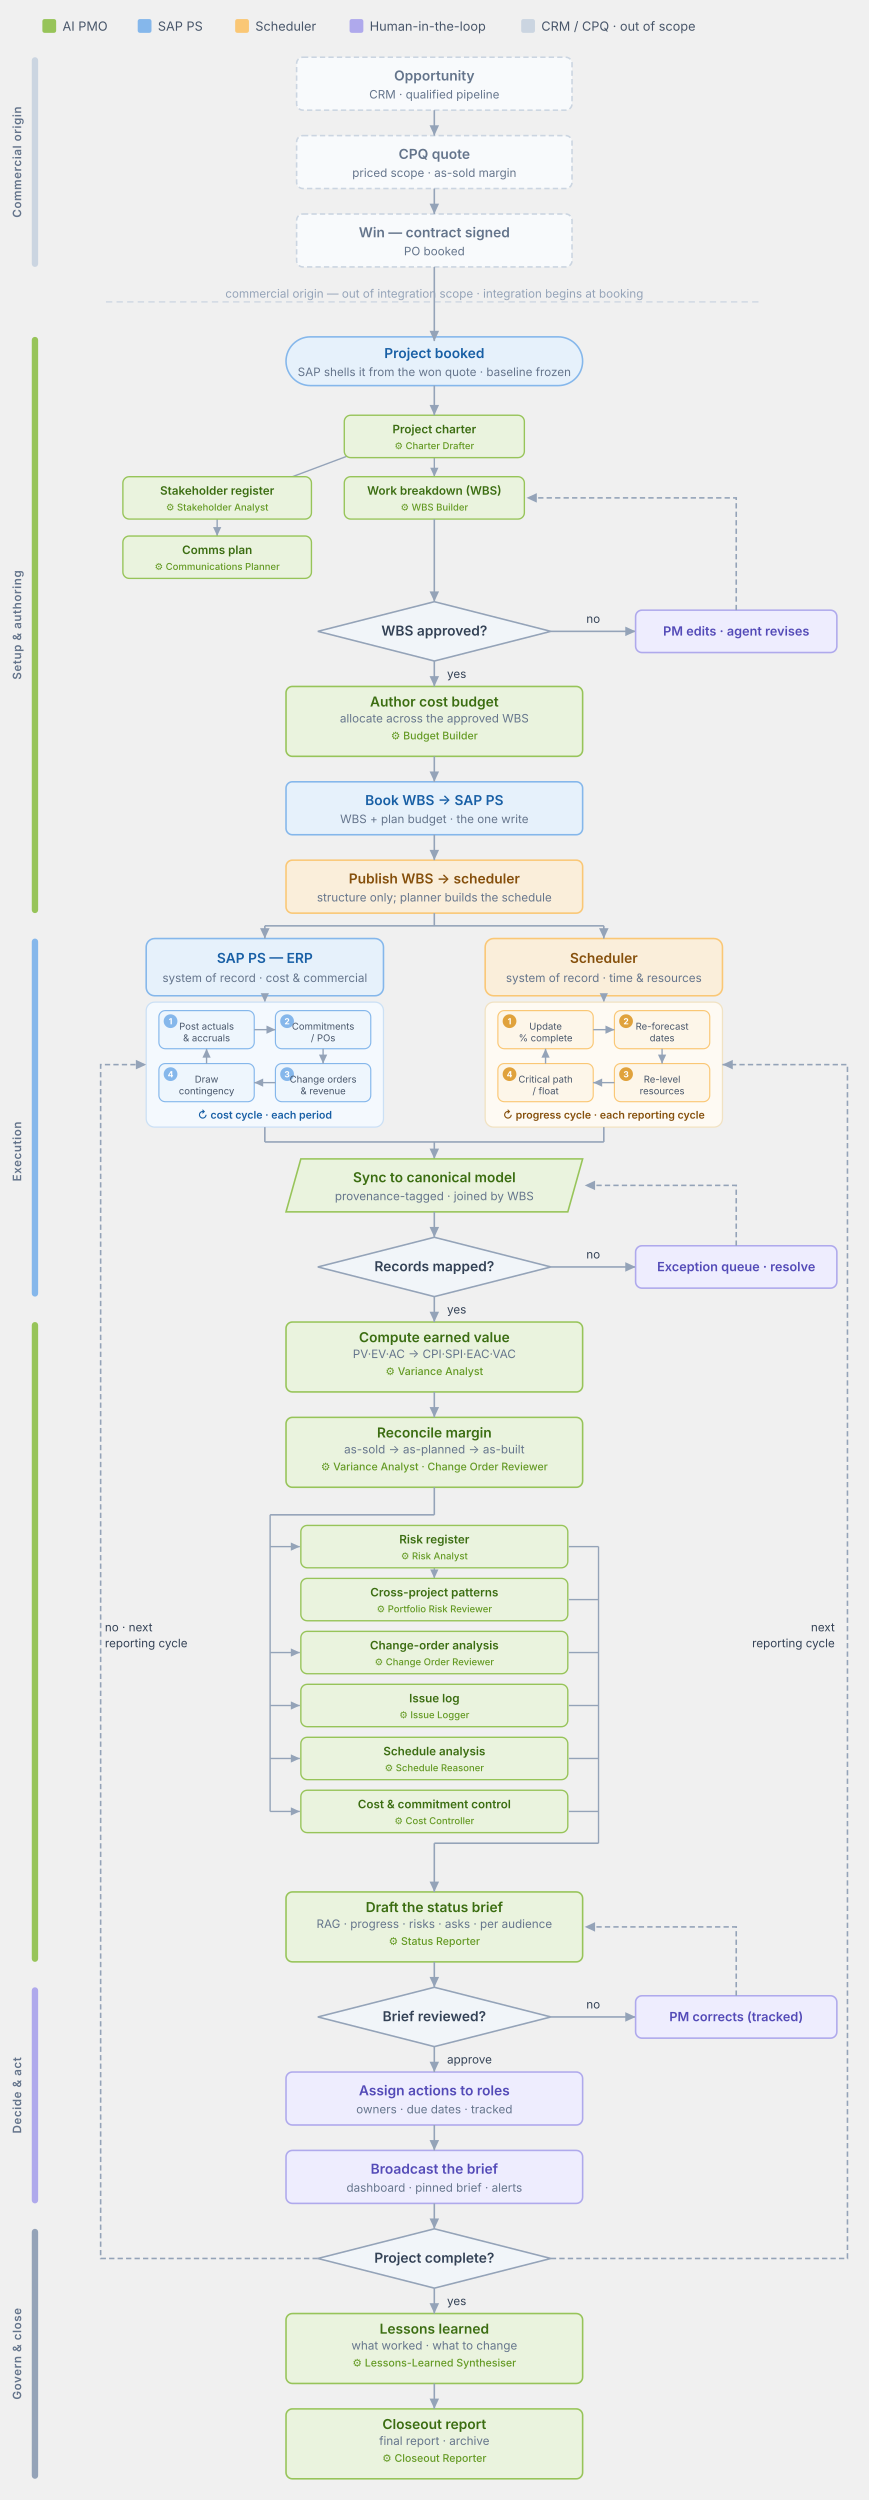
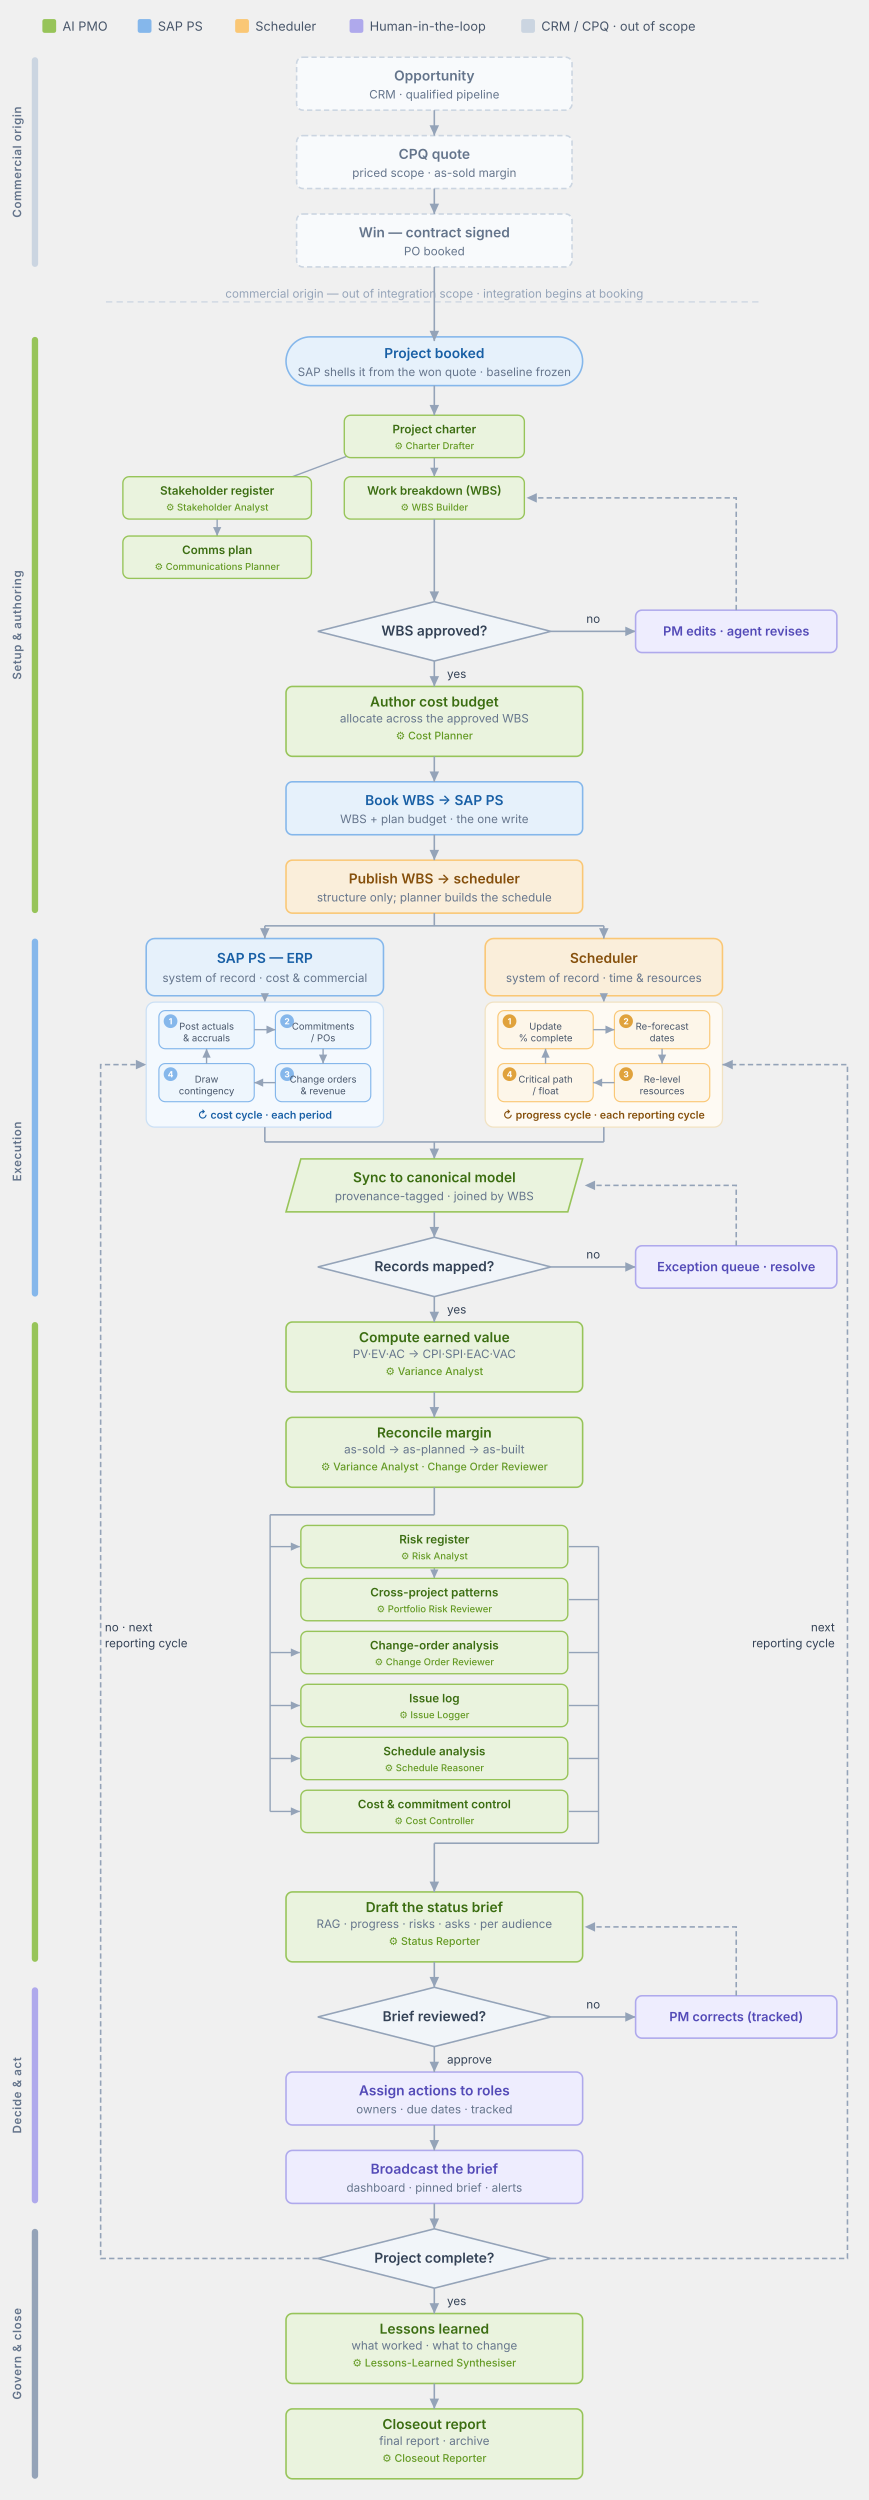
<svg xmlns="http://www.w3.org/2000/svg" viewBox="0 0 820 2360" width="100%" font-family="Inter,Arial,sans-serif">
  <defs>
    <marker id="ah" markerWidth="9" markerHeight="9" refX="6.5" refY="3" orient="auto">
      <path d="M0,0 L6.5,3 L0,6 Z" fill="#94a3b8" />
    </marker>
    <style>.pa{cursor:pointer}.pa:hover rect{stroke-width:2.6}</style>
  </defs>
  <g>
    <rect x="40" y="18" width="13" height="13" rx="2" fill="#97C459" />
    <text x="59" y="29" font-family="Inter,Arial,sans-serif" font-size="12" fill="#475569">AI PMO</text>
    <rect x="130" y="18" width="13" height="13" rx="2" fill="#85B7EB" />
    <text x="149" y="29" font-family="Inter,Arial,sans-serif" font-size="12" fill="#475569">SAP PS</text>
    <rect x="222" y="18" width="13" height="13" rx="2" fill="#FAC775" />
    <text x="241" y="29" font-family="Inter,Arial,sans-serif" font-size="12" fill="#475569">Scheduler</text>
    <rect x="330" y="18" width="13" height="13" rx="2" fill="#AFA9EC" />
    <text x="349" y="29" font-family="Inter,Arial,sans-serif" font-size="12" fill="#475569">Human-in-the-loop</text>
    <rect x="492" y="18" width="13" height="13" rx="2" fill="#CBD5E1" />
    <text x="511" y="29" font-family="Inter,Arial,sans-serif" font-size="12" fill="#475569">CRM / CPQ · out of scope</text>
  </g>
  <g transform="translate(0,46)">
    <rect x="30" y="8" width="6" height="198" rx="3" fill="#CBD5E1" />
    <text transform="rotate(-90 20 107)" x="20" y="107" text-anchor="middle" font-family="Inter,Arial,sans-serif" font-size="11" font-weight="600" letter-spacing="0.5" fill="#64748b">Commercial origin</text>
    <rect x="30" y="272" width="6" height="544" rx="3" fill="#97C459" />
    <text transform="rotate(-90 20 544)" x="20" y="544" text-anchor="middle" font-family="Inter,Arial,sans-serif" font-size="11" font-weight="600" letter-spacing="0.5" fill="#64748b">Setup &amp; authoring</text>
    <rect x="30" y="840" width="6" height="338" rx="3" fill="#85B7EB" />
    <text transform="rotate(-90 20 1041)" x="20" y="1041" text-anchor="middle" font-family="Inter,Arial,sans-serif" font-size="11" font-weight="600" letter-spacing="0.5" fill="#64748b">Execution</text>
    <rect x="30" y="1202" width="6" height="604" rx="3" fill="#97C459" />
    <text transform="rotate(-90 20 1504)" x="20" y="1479" text-anchor="middle" font-family="Inter,Arial,sans-serif" font-size="11" font-weight="600" letter-spacing="0.5" fill="#64748b">Synthesis</text>
    <rect x="30" y="1830" width="6" height="204" rx="3" fill="#AFA9EC" />
    <text transform="rotate(-90 20 1932)" x="20" y="1932" text-anchor="middle" font-family="Inter,Arial,sans-serif" font-size="11" font-weight="600" letter-spacing="0.5" fill="#64748b">Decide &amp; act</text>
    <rect x="30" y="2058" width="6" height="236" rx="3" fill="#94A3B8" />
    <text transform="rotate(-90 20 2176)" x="20" y="2176" text-anchor="middle" font-family="Inter,Arial,sans-serif" font-size="11" font-weight="600" letter-spacing="0.5" fill="#64748b">Govern &amp; close</text>
    <rect x="280" y="8" width="260" height="50" rx="6" fill="#F8FAFC" stroke="#CBD5E1" stroke-width="1.5" stroke-dasharray="5 3" />
    <text x="410" y="30" text-anchor="middle" font-family="Inter,Arial,sans-serif" font-size="13" font-weight="600" fill="#64748B">Opportunity</text>
    <text x="410" y="47" text-anchor="middle" font-family="Inter,Arial,sans-serif" font-size="11" font-weight="400" fill="#64748b">CRM · qualified pipeline</text>
    <rect x="280" y="82" width="260" height="50" rx="6" fill="#F8FAFC" stroke="#CBD5E1" stroke-width="1.5" stroke-dasharray="5 3" />
    <text x="410" y="104" text-anchor="middle" font-family="Inter,Arial,sans-serif" font-size="13" font-weight="600" fill="#64748B">CPQ quote</text>
    <text x="410" y="121" text-anchor="middle" font-family="Inter,Arial,sans-serif" font-size="11" font-weight="400" fill="#64748b">priced scope · as-sold margin</text>
    <rect x="280" y="156" width="260" height="50" rx="6" fill="#F8FAFC" stroke="#CBD5E1" stroke-width="1.5" stroke-dasharray="5 3" />
    <text x="410" y="178" text-anchor="middle" font-family="Inter,Arial,sans-serif" font-size="13" font-weight="600" fill="#64748B">Win — contract signed</text>
    <text x="410" y="195" text-anchor="middle" font-family="Inter,Arial,sans-serif" font-size="11" font-weight="400" fill="#64748b">PO booked</text>
    <line x1="100" y1="239" x2="720" y2="239" stroke="#cbd5e1" stroke-width="1.2" stroke-dasharray="6 4" />
    <text x="410" y="235" text-anchor="middle" font-family="Inter,Arial,sans-serif" font-size="11" font-weight="400" fill="#94a3b8">commercial origin — out of integration scope    ·    integration begins at booking</text>
    <rect x="270" y="272" width="280" height="46" rx="23.0" fill="#E6F1FB" stroke="#85B7EB" stroke-width="1.5" />
    <text x="410" y="292" text-anchor="middle" font-family="Inter,Arial,sans-serif" font-size="13" font-weight="600" fill="#185FA5">Project booked</text>
    <text x="410" y="309" text-anchor="middle" font-family="Inter,Arial,sans-serif" font-size="11" font-weight="400" fill="#64748b">SAP shells it from the won quote · baseline frozen</text>
    <line x1="410" y1="386" x2="410" y2="404" stroke="#94a3b8" stroke-width="1.3" marker-end="url(#ah)" />
    <line x1="340" y1="380" x2="260" y2="410" stroke="#94a3b8" stroke-width="1.3" marker-end="url(#ah)" />
    <line x1="205" y1="444" x2="205" y2="460" stroke="#94a3b8" stroke-width="1.3" marker-end="url(#ah)" />
    <g class="pa" data-agent="charter_drafter">
      <rect x="325.0" y="346" width="170" height="40" rx="6" fill="#EAF3DE" stroke="#97C459" stroke-width="1.3" />
      <text x="410" y="363" text-anchor="middle" font-family="Inter,Arial,sans-serif" font-size="11" font-weight="600" fill="#3B6D11">Project charter</text>
      <text x="410" y="378" text-anchor="middle" font-family="Inter,Arial,sans-serif" font-size="9" font-weight="500" fill="#639922">⚙ Charter Drafter</text>
    </g>
    <g class="pa" data-agent="stakeholder_analyst">
      <rect x="116.0" y="404" width="178" height="40" rx="6" fill="#EAF3DE" stroke="#97C459" stroke-width="1.3" />
      <text x="205" y="421" text-anchor="middle" font-family="Inter,Arial,sans-serif" font-size="11" font-weight="600" fill="#3B6D11">Stakeholder register</text>
      <text x="205" y="436" text-anchor="middle" font-family="Inter,Arial,sans-serif" font-size="9" font-weight="500" fill="#639922">⚙ Stakeholder Analyst</text>
    </g>
    <g class="pa" data-agent="wbs_builder">
      <rect x="325.0" y="404" width="170" height="40" rx="6" fill="#EAF3DE" stroke="#97C459" stroke-width="1.3" />
      <text x="410" y="421" text-anchor="middle" font-family="Inter,Arial,sans-serif" font-size="11" font-weight="600" fill="#3B6D11">Work breakdown (WBS)</text>
      <text x="410" y="436" text-anchor="middle" font-family="Inter,Arial,sans-serif" font-size="9" font-weight="500" fill="#639922">⚙ WBS Builder</text>
    </g>
    <g class="pa" data-agent="communications_planner">
      <rect x="116.0" y="460" width="178" height="40" rx="6" fill="#EAF3DE" stroke="#97C459" stroke-width="1.3" />
      <text x="205" y="477" text-anchor="middle" font-family="Inter,Arial,sans-serif" font-size="11" font-weight="600" fill="#3B6D11">Comms plan</text>
      <text x="205" y="492" text-anchor="middle" font-family="Inter,Arial,sans-serif" font-size="9" font-weight="500" fill="#639922">⚙ Communications Planner</text>
    </g>
    <polygon points="410,522 520,550 410,578 300,550" fill="#F1F5F9" stroke="#94A3B8" stroke-width="1.5" />
    <text x="410" y="554" text-anchor="middle" font-family="Inter,Arial,sans-serif" font-size="13" font-weight="600" fill="#334155">WBS approved?</text>
    <line x1="520" y1="550" x2="600" y2="550" stroke="#94a3b8" stroke-width="1.5" marker-end="url(#ah)" />
    <text x="560" y="542" text-anchor="middle" font-family="Inter,Arial,sans-serif" font-size="11" font-weight="400" fill="#334155">no</text>
    <rect x="600" y="530" width="190" height="40" rx="6" fill="#EEEDFE" stroke="#AFA9EC" stroke-width="1.5" />
    <text x="695" y="554" text-anchor="middle" font-family="Inter,Arial,sans-serif" font-size="12" font-weight="600" fill="#534AB7">PM edits · agent revises</text>
    <g class="pa" data-agent="budget_builder">
      <rect x="270" y="602" width="280" height="66" rx="6" fill="#EAF3DE" stroke="#97C459" stroke-width="1.5" />
      <text x="410" y="621" text-anchor="middle" font-family="Inter,Arial,sans-serif" font-size="13" font-weight="600" fill="#3B6D11">Author cost budget</text>
      <text x="410" y="636" text-anchor="middle" font-family="Inter,Arial,sans-serif" font-size="11" font-weight="400" fill="#64748b">allocate across the approved WBS</text>
-       <text x="410" y="652" text-anchor="middle" font-family="Inter,Arial,sans-serif" font-size="10" font-weight="500" fill="#639922">⚙ Budget Builder</text>
+       <text x="410" y="652" text-anchor="middle" font-family="Inter,Arial,sans-serif" font-size="10" font-weight="500" fill="#639922">⚙ Cost Planner</text>
    </g>
    <rect x="270" y="692" width="280" height="50" rx="6" fill="#E6F1FB" stroke="#85B7EB" stroke-width="1.5" />
    <text x="410" y="714" text-anchor="middle" font-family="Inter,Arial,sans-serif" font-size="13" font-weight="600" fill="#185FA5">Book WBS → SAP PS</text>
    <text x="410" y="731" text-anchor="middle" font-family="Inter,Arial,sans-serif" font-size="11" font-weight="400" fill="#64748b">WBS + plan budget · the one write</text>
    <rect x="270" y="766" width="280" height="50" rx="6" fill="#FAEEDA" stroke="#FAC775" stroke-width="1.5" />
    <text x="410" y="788" text-anchor="middle" font-family="Inter,Arial,sans-serif" font-size="13" font-weight="600" fill="#854F0B">Publish WBS → scheduler</text>
    <text x="410" y="805" text-anchor="middle" font-family="Inter,Arial,sans-serif" font-size="11" font-weight="400" fill="#64748b">structure only; planner builds the schedule</text>
    <rect x="138" y="840" width="224" height="54" rx="8" fill="#E6F1FB" stroke="#85B7EB" stroke-width="1.5" />
    <text x="250" y="863" text-anchor="middle" font-family="Inter,Arial,sans-serif" font-size="13" font-weight="600" fill="#185FA5">SAP PS — ERP</text>
    <text x="250" y="881" text-anchor="middle" font-family="Inter,Arial,sans-serif" font-size="11" font-weight="400" fill="#64748b">system of record · cost &amp; commercial</text>
    <rect x="458" y="840" width="224" height="54" rx="8" fill="#FAEEDA" stroke="#FAC775" stroke-width="1.5" />
    <text x="570" y="863" text-anchor="middle" font-family="Inter,Arial,sans-serif" font-size="13" font-weight="600" fill="#854F0B">Scheduler</text>
    <text x="570" y="881" text-anchor="middle" font-family="Inter,Arial,sans-serif" font-size="11" font-weight="400" fill="#64748b">system of record · time &amp; resources</text>
    <line x1="250" y1="894" x2="250" y2="900" stroke="#94a3b8" stroke-width="1.3" marker-end="url(#ah)" />
    <line x1="570" y1="894" x2="570" y2="900" stroke="#94a3b8" stroke-width="1.3" marker-end="url(#ah)" />
    <rect x="138" y="900" width="224" height="118" rx="8" fill="#F4F9FE" stroke="#CBE0F5" stroke-width="1.2" />
    <rect x="150" y="908" width="90" height="36" rx="6" fill="#EEF6FD" stroke="#85B7EB" stroke-width="1.1" />
    <circle cx="161" cy="918" r="6.5" fill="#85B7EB" />
    <text x="161" y="921" text-anchor="middle" font-family="Inter,Arial,sans-serif" font-size="8" font-weight="700" fill="#fff">1</text>
    <text x="195.0" y="926" text-anchor="middle" font-family="Inter,Arial,sans-serif" font-size="9" font-weight="400" fill="#475569">Post actuals</text>
    <text x="195.0" y="937" text-anchor="middle" font-family="Inter,Arial,sans-serif" font-size="9" font-weight="400" fill="#475569">&amp; accruals</text>
    <rect x="260" y="908" width="90" height="36" rx="6" fill="#EEF6FD" stroke="#85B7EB" stroke-width="1.1" />
    <circle cx="271" cy="918" r="6.5" fill="#85B7EB" />
    <text x="271" y="921" text-anchor="middle" font-family="Inter,Arial,sans-serif" font-size="8" font-weight="700" fill="#fff">2</text>
    <text x="305.0" y="926" text-anchor="middle" font-family="Inter,Arial,sans-serif" font-size="9" font-weight="400" fill="#475569">Commitments</text>
    <text x="305.0" y="937" text-anchor="middle" font-family="Inter,Arial,sans-serif" font-size="9" font-weight="400" fill="#475569">/ POs</text>
    <rect x="260" y="958" width="90" height="36" rx="6" fill="#EEF6FD" stroke="#85B7EB" stroke-width="1.1" />
    <circle cx="271" cy="968" r="6.5" fill="#85B7EB" />
    <text x="271" y="971" text-anchor="middle" font-family="Inter,Arial,sans-serif" font-size="8" font-weight="700" fill="#fff">3</text>
    <text x="305.0" y="976" text-anchor="middle" font-family="Inter,Arial,sans-serif" font-size="9" font-weight="400" fill="#475569">Change orders</text>
    <text x="305.0" y="987" text-anchor="middle" font-family="Inter,Arial,sans-serif" font-size="9" font-weight="400" fill="#475569">&amp; revenue</text>
    <rect x="150" y="958" width="90" height="36" rx="6" fill="#EEF6FD" stroke="#85B7EB" stroke-width="1.1" />
    <circle cx="161" cy="968" r="6.5" fill="#85B7EB" />
    <text x="161" y="971" text-anchor="middle" font-family="Inter,Arial,sans-serif" font-size="8" font-weight="700" fill="#fff">4</text>
    <text x="195.0" y="976" text-anchor="middle" font-family="Inter,Arial,sans-serif" font-size="9" font-weight="400" fill="#475569">Draw</text>
    <text x="195.0" y="987" text-anchor="middle" font-family="Inter,Arial,sans-serif" font-size="9" font-weight="400" fill="#475569">contingency</text>
    <line x1="240" y1="926" x2="260" y2="926" stroke="#94a3b8" stroke-width="1.3" marker-end="url(#ah)" />
    <line x1="305" y1="944" x2="305" y2="958" stroke="#94a3b8" stroke-width="1.3" marker-end="url(#ah)" />
    <line x1="260" y1="976" x2="240" y2="976" stroke="#94a3b8" stroke-width="1.3" marker-end="url(#ah)" />
    <line x1="195" y1="958" x2="195" y2="944" stroke="#94a3b8" stroke-width="1.3" marker-end="url(#ah)" />
    <text x="250" y="1010" text-anchor="middle" font-family="Inter,Arial,sans-serif" font-size="10" font-weight="600" fill="#185FA5">↻ cost cycle · each period</text>
    <rect x="458" y="900" width="224" height="118" rx="8" fill="#FEFAF3" stroke="#F1E2C2" stroke-width="1.2" />
    <rect x="470" y="908" width="90" height="36" rx="6" fill="#FDF6E9" stroke="#FAC775" stroke-width="1.1" />
    <circle cx="481" cy="918" r="6.5" fill="#E0A23C" />
    <text x="481" y="921" text-anchor="middle" font-family="Inter,Arial,sans-serif" font-size="8" font-weight="700" fill="#fff">1</text>
    <text x="515.0" y="926" text-anchor="middle" font-family="Inter,Arial,sans-serif" font-size="9" font-weight="400" fill="#475569">Update</text>
    <text x="515.0" y="937" text-anchor="middle" font-family="Inter,Arial,sans-serif" font-size="9" font-weight="400" fill="#475569">% complete</text>
    <rect x="580" y="908" width="90" height="36" rx="6" fill="#FDF6E9" stroke="#FAC775" stroke-width="1.1" />
    <circle cx="591" cy="918" r="6.5" fill="#E0A23C" />
    <text x="591" y="921" text-anchor="middle" font-family="Inter,Arial,sans-serif" font-size="8" font-weight="700" fill="#fff">2</text>
    <text x="625.0" y="926" text-anchor="middle" font-family="Inter,Arial,sans-serif" font-size="9" font-weight="400" fill="#475569">Re-forecast</text>
    <text x="625.0" y="937" text-anchor="middle" font-family="Inter,Arial,sans-serif" font-size="9" font-weight="400" fill="#475569">dates</text>
    <rect x="580" y="958" width="90" height="36" rx="6" fill="#FDF6E9" stroke="#FAC775" stroke-width="1.1" />
    <circle cx="591" cy="968" r="6.5" fill="#E0A23C" />
    <text x="591" y="971" text-anchor="middle" font-family="Inter,Arial,sans-serif" font-size="8" font-weight="700" fill="#fff">3</text>
    <text x="625.0" y="976" text-anchor="middle" font-family="Inter,Arial,sans-serif" font-size="9" font-weight="400" fill="#475569">Re-level</text>
    <text x="625.0" y="987" text-anchor="middle" font-family="Inter,Arial,sans-serif" font-size="9" font-weight="400" fill="#475569">resources</text>
    <rect x="470" y="958" width="90" height="36" rx="6" fill="#FDF6E9" stroke="#FAC775" stroke-width="1.1" />
    <circle cx="481" cy="968" r="6.5" fill="#E0A23C" />
    <text x="481" y="971" text-anchor="middle" font-family="Inter,Arial,sans-serif" font-size="8" font-weight="700" fill="#fff">4</text>
    <text x="515.0" y="976" text-anchor="middle" font-family="Inter,Arial,sans-serif" font-size="9" font-weight="400" fill="#475569">Critical path</text>
    <text x="515.0" y="987" text-anchor="middle" font-family="Inter,Arial,sans-serif" font-size="9" font-weight="400" fill="#475569">/ float</text>
    <line x1="560" y1="926" x2="580" y2="926" stroke="#94a3b8" stroke-width="1.3" marker-end="url(#ah)" />
    <line x1="625" y1="944" x2="625" y2="958" stroke="#94a3b8" stroke-width="1.3" marker-end="url(#ah)" />
    <line x1="580" y1="976" x2="560" y2="976" stroke="#94a3b8" stroke-width="1.3" marker-end="url(#ah)" />
    <line x1="515" y1="958" x2="515" y2="944" stroke="#94a3b8" stroke-width="1.3" marker-end="url(#ah)" />
    <text x="570" y="1010" text-anchor="middle" font-family="Inter,Arial,sans-serif" font-size="10" font-weight="600" fill="#854F0B">↻ progress cycle · each reporting cycle</text>
    <line x1="250" y1="1018" x2="250" y2="1032" stroke="#94a3b8" stroke-width="1.5" />
    <line x1="570" y1="1018" x2="570" y2="1032" stroke="#94a3b8" stroke-width="1.5" />
    <line x1="250" y1="1032" x2="570" y2="1032" stroke="#94a3b8" stroke-width="1.5" />
    <line x1="410" y1="1032" x2="410" y2="1048" stroke="#94a3b8" stroke-width="1.5" marker-end="url(#ah)" />
    <polygon points="284.0,1048 550.0,1048 536.0,1098 270.0,1098" fill="#EAF3DE" stroke="#97C459" stroke-width="1.5" />
    <text x="410" y="1070" text-anchor="middle" font-family="Inter,Arial,sans-serif" font-size="13" font-weight="600" fill="#3B6D11">Sync to canonical model</text>
    <text x="410" y="1087" text-anchor="middle" font-family="Inter,Arial,sans-serif" font-size="11" font-weight="400" fill="#64748b">provenance-tagged · joined by WBS</text>
    <polygon points="410,1122 520,1150 410,1178 300,1150" fill="#F1F5F9" stroke="#94A3B8" stroke-width="1.5" />
    <text x="410" y="1154" text-anchor="middle" font-family="Inter,Arial,sans-serif" font-size="13" font-weight="600" fill="#334155">Records mapped?</text>
    <line x1="520" y1="1150" x2="600" y2="1150" stroke="#94a3b8" stroke-width="1.5" marker-end="url(#ah)" />
    <text x="560" y="1142" text-anchor="middle" font-family="Inter,Arial,sans-serif" font-size="11" font-weight="400" fill="#334155">no</text>
    <rect x="600" y="1130" width="190" height="40" rx="6" fill="#EEEDFE" stroke="#AFA9EC" stroke-width="1.5" />
    <text x="695" y="1154" text-anchor="middle" font-family="Inter,Arial,sans-serif" font-size="12" font-weight="600" fill="#534AB7">Exception queue · resolve</text>
    <g class="pa" data-agent="variance_analyst">
      <rect x="270" y="1202" width="280" height="66" rx="6" fill="#EAF3DE" stroke="#97C459" stroke-width="1.5" />
      <text x="410" y="1221" text-anchor="middle" font-family="Inter,Arial,sans-serif" font-size="13" font-weight="600" fill="#3B6D11">Compute earned value</text>
      <text x="410" y="1236" text-anchor="middle" font-family="Inter,Arial,sans-serif" font-size="11" font-weight="400" fill="#64748b">PV·EV·AC → CPI·SPI·EAC·VAC</text>
      <text x="410" y="1252" text-anchor="middle" font-family="Inter,Arial,sans-serif" font-size="10" font-weight="500" fill="#639922">⚙ Variance Analyst</text>
    </g>
    <rect x="270" y="1292" width="280" height="66" rx="6" fill="#EAF3DE" stroke="#97C459" stroke-width="1.5" />
    <text x="410" y="1311" text-anchor="middle" font-family="Inter,Arial,sans-serif" font-size="13" font-weight="600" fill="#3B6D11">Reconcile margin</text>
    <text x="410" y="1326" text-anchor="middle" font-family="Inter,Arial,sans-serif" font-size="11" font-weight="400" fill="#64748b">as-sold → as-planned → as-built</text>
    <text x="410" y="1342" text-anchor="middle" font-family="Inter,Arial,sans-serif" font-size="10" font-weight="500" fill="#639922">⚙ Variance Analyst · Change Order Reviewer</text>
    <line x1="255" y1="1384" x2="255" y2="1664" stroke="#94a3b8" stroke-width="1.3" />
    <line x1="565" y1="1414" x2="565" y2="1694" stroke="#94a3b8" stroke-width="1.3" />
    <line x1="255" y1="1414" x2="283.0" y2="1414" stroke="#94a3b8" stroke-width="1.3" marker-end="url(#ah)" />
    <line x1="255" y1="1514" x2="283.0" y2="1514" stroke="#94a3b8" stroke-width="1.3" marker-end="url(#ah)" />
    <line x1="255" y1="1564" x2="283.0" y2="1564" stroke="#94a3b8" stroke-width="1.3" marker-end="url(#ah)" />
    <line x1="255" y1="1614" x2="283.0" y2="1614" stroke="#94a3b8" stroke-width="1.3" marker-end="url(#ah)" />
    <line x1="410" y1="1434" x2="410" y2="1444" stroke="#94a3b8" stroke-width="1.3" marker-end="url(#ah)" />
    <line x1="537.0" y1="1414" x2="565" y2="1414" stroke="#94a3b8" stroke-width="1.3" />
    <line x1="537.0" y1="1464" x2="565" y2="1464" stroke="#94a3b8" stroke-width="1.3" />
    <line x1="537.0" y1="1514" x2="565" y2="1514" stroke="#94a3b8" stroke-width="1.3" />
    <line x1="537.0" y1="1564" x2="565" y2="1564" stroke="#94a3b8" stroke-width="1.3" />
    <line x1="537.0" y1="1614" x2="565" y2="1614" stroke="#94a3b8" stroke-width="1.3" />
    <g class="pa" data-agent="risk_analyst">
      <rect x="284.0" y="1394" width="252" height="40" rx="6" fill="#EAF3DE" stroke="#97C459" stroke-width="1.3" />
      <text x="410" y="1411" text-anchor="middle" font-family="Inter,Arial,sans-serif" font-size="11" font-weight="600" fill="#3B6D11">Risk register</text>
      <text x="410" y="1426" text-anchor="middle" font-family="Inter,Arial,sans-serif" font-size="9" font-weight="500" fill="#639922">⚙ Risk Analyst</text>
    </g>
    <g class="pa" data-agent="portfolio_risk_reviewer">
      <rect x="284.0" y="1444" width="252" height="40" rx="6" fill="#EAF3DE" stroke="#97C459" stroke-width="1.3" />
      <text x="410" y="1461" text-anchor="middle" font-family="Inter,Arial,sans-serif" font-size="11" font-weight="600" fill="#3B6D11">Cross-project patterns</text>
      <text x="410" y="1476" text-anchor="middle" font-family="Inter,Arial,sans-serif" font-size="9" font-weight="500" fill="#639922">⚙ Portfolio Risk Reviewer</text>
    </g>
    <g class="pa" data-agent="change_order_reviewer">
      <rect x="284.0" y="1494" width="252" height="40" rx="6" fill="#EAF3DE" stroke="#97C459" stroke-width="1.3" />
      <text x="410" y="1511" text-anchor="middle" font-family="Inter,Arial,sans-serif" font-size="11" font-weight="600" fill="#3B6D11">Change-order analysis</text>
      <text x="410" y="1526" text-anchor="middle" font-family="Inter,Arial,sans-serif" font-size="9" font-weight="500" fill="#639922">⚙ Change Order Reviewer</text>
    </g>
    <g class="pa" data-agent="issue_logger">
      <rect x="284.0" y="1544" width="252" height="40" rx="6" fill="#EAF3DE" stroke="#97C459" stroke-width="1.3" />
      <text x="410" y="1561" text-anchor="middle" font-family="Inter,Arial,sans-serif" font-size="11" font-weight="600" fill="#3B6D11">Issue log</text>
      <text x="410" y="1576" text-anchor="middle" font-family="Inter,Arial,sans-serif" font-size="9" font-weight="500" fill="#639922">⚙ Issue Logger</text>
    </g>
    <g class="pa" data-agent="schedule_reasoner">
      <rect x="284.0" y="1594" width="252" height="40" rx="6" fill="#EAF3DE" stroke="#97C459" stroke-width="1.3" />
      <text x="410" y="1611" text-anchor="middle" font-family="Inter,Arial,sans-serif" font-size="11" font-weight="600" fill="#3B6D11">Schedule analysis</text>
      <text x="410" y="1626" text-anchor="middle" font-family="Inter,Arial,sans-serif" font-size="9" font-weight="500" fill="#639922">⚙ Schedule Reasoner</text>
    </g>
    <line x1="255" y1="1664" x2="283.0" y2="1664" stroke="#94a3b8" stroke-width="1.3" marker-end="url(#ah)" />
    <line x1="537.0" y1="1664" x2="565" y2="1664" stroke="#94a3b8" stroke-width="1.3" />
    <g class="pa" data-agent="cost_controller">
      <rect x="284.0" y="1644" width="252" height="40" rx="6" fill="#EAF3DE" stroke="#97C459" stroke-width="1.3" />
      <text x="410" y="1661" text-anchor="middle" font-family="Inter,Arial,sans-serif" font-size="11" font-weight="600" fill="#3B6D11">Cost &amp; commitment control</text>
      <text x="410" y="1676" text-anchor="middle" font-family="Inter,Arial,sans-serif" font-size="9" font-weight="500" fill="#639922">⚙ Cost Controller</text>
    </g>
    <g class="pa" data-agent="status_reporter">
      <rect x="270" y="1740" width="280" height="66" rx="6" fill="#EAF3DE" stroke="#97C459" stroke-width="1.5" />
      <text x="410" y="1759" text-anchor="middle" font-family="Inter,Arial,sans-serif" font-size="13" font-weight="600" fill="#3B6D11">Draft the status brief</text>
      <text x="410" y="1774" text-anchor="middle" font-family="Inter,Arial,sans-serif" font-size="11" font-weight="400" fill="#64748b">RAG · progress · risks · asks · per audience</text>
      <text x="410" y="1790" text-anchor="middle" font-family="Inter,Arial,sans-serif" font-size="10" font-weight="500" fill="#639922">⚙ Status Reporter</text>
    </g>
    <polygon points="410,1830 520,1858 410,1886 300,1858" fill="#F1F5F9" stroke="#94A3B8" stroke-width="1.5" />
    <text x="410" y="1862" text-anchor="middle" font-family="Inter,Arial,sans-serif" font-size="13" font-weight="600" fill="#334155">Brief reviewed?</text>
    <line x1="520" y1="1858" x2="600" y2="1858" stroke="#94a3b8" stroke-width="1.5" marker-end="url(#ah)" />
    <text x="560" y="1850" text-anchor="middle" font-family="Inter,Arial,sans-serif" font-size="11" font-weight="400" fill="#334155">no</text>
    <rect x="600" y="1838" width="190" height="40" rx="6" fill="#EEEDFE" stroke="#AFA9EC" stroke-width="1.5" />
    <text x="695" y="1862" text-anchor="middle" font-family="Inter,Arial,sans-serif" font-size="12" font-weight="600" fill="#534AB7">PM corrects (tracked)</text>
    <rect x="270" y="1910" width="280" height="50" rx="6" fill="#EEEDFE" stroke="#AFA9EC" stroke-width="1.5" />
    <text x="410" y="1932" text-anchor="middle" font-family="Inter,Arial,sans-serif" font-size="13" font-weight="600" fill="#534AB7">Assign actions to roles</text>
    <text x="410" y="1949" text-anchor="middle" font-family="Inter,Arial,sans-serif" font-size="11" font-weight="400" fill="#64748b">owners · due dates · tracked</text>
    <rect x="270" y="1984" width="280" height="50" rx="6" fill="#EEEDFE" stroke="#AFA9EC" stroke-width="1.5" />
    <text x="410" y="2006" text-anchor="middle" font-family="Inter,Arial,sans-serif" font-size="13" font-weight="600" fill="#534AB7">Broadcast the brief</text>
    <text x="410" y="2023" text-anchor="middle" font-family="Inter,Arial,sans-serif" font-size="11" font-weight="400" fill="#64748b">dashboard · pinned brief · alerts</text>
    <polygon points="410,2058 520,2086 410,2114 300,2086" fill="#F1F5F9" stroke="#94A3B8" stroke-width="1.5" />
    <text x="410" y="2090" text-anchor="middle" font-family="Inter,Arial,sans-serif" font-size="13" font-weight="600" fill="#334155">Project complete?</text>
    <g class="pa" data-agent="lessons_learned_synthesiser">
      <rect x="270" y="2138" width="280" height="66" rx="6" fill="#EAF3DE" stroke="#97C459" stroke-width="1.5" />
      <text x="410" y="2157" text-anchor="middle" font-family="Inter,Arial,sans-serif" font-size="13" font-weight="600" fill="#3B6D11">Lessons learned</text>
      <text x="410" y="2172" text-anchor="middle" font-family="Inter,Arial,sans-serif" font-size="11" font-weight="400" fill="#64748b">what worked · what to change</text>
      <text x="410" y="2188" text-anchor="middle" font-family="Inter,Arial,sans-serif" font-size="10" font-weight="500" fill="#639922">⚙ Lessons-Learned Synthesiser</text>
    </g>
    <g class="pa" data-agent="closeout_reporter">
      <rect x="270" y="2228" width="280" height="66" rx="6" fill="#EAF3DE" stroke="#97C459" stroke-width="1.5" />
      <text x="410" y="2247" text-anchor="middle" font-family="Inter,Arial,sans-serif" font-size="13" font-weight="600" fill="#3B6D11">Closeout report</text>
      <text x="410" y="2262" text-anchor="middle" font-family="Inter,Arial,sans-serif" font-size="11" font-weight="400" fill="#64748b">final report · archive</text>
      <text x="410" y="2278" text-anchor="middle" font-family="Inter,Arial,sans-serif" font-size="10" font-weight="500" fill="#639922">⚙ Closeout Reporter</text>
    </g>
    <line x1="410" y1="58" x2="410" y2="82" stroke="#94a3b8" stroke-width="1.5" marker-end="url(#ah)" />
    <line x1="410" y1="132" x2="410" y2="156" stroke="#94a3b8" stroke-width="1.5" marker-end="url(#ah)" />
    <line x1="410" y1="318" x2="410" y2="346" stroke="#94a3b8" stroke-width="1.5" marker-end="url(#ah)" />
    <line x1="410" y1="444" x2="410" y2="522" stroke="#94a3b8" stroke-width="1.5" marker-end="url(#ah)" />
    <line x1="410" y1="578" x2="410" y2="602" stroke="#94a3b8" stroke-width="1.5" marker-end="url(#ah)" />
    <text x="422" y="594" text-anchor="start" font-family="Inter,Arial,sans-serif" font-size="11" font-weight="400" fill="#334155">yes</text>
    <line x1="410" y1="668" x2="410" y2="692" stroke="#94a3b8" stroke-width="1.5" marker-end="url(#ah)" />
    <line x1="410" y1="742" x2="410" y2="766" stroke="#94a3b8" stroke-width="1.5" marker-end="url(#ah)" />
    <line x1="410" y1="816" x2="410" y2="828" stroke="#94a3b8" stroke-width="1.5" />
    <line x1="250" y1="828" x2="570" y2="828" stroke="#94a3b8" stroke-width="1.5" />
    <line x1="250" y1="828" x2="250" y2="840" stroke="#94a3b8" stroke-width="1.5" marker-end="url(#ah)" />
    <line x1="570" y1="828" x2="570" y2="840" stroke="#94a3b8" stroke-width="1.5" marker-end="url(#ah)" />
    <line x1="410" y1="1098" x2="410" y2="1122" stroke="#94a3b8" stroke-width="1.5" marker-end="url(#ah)" />
    <line x1="410" y1="1178" x2="410" y2="1202" stroke="#94a3b8" stroke-width="1.5" marker-end="url(#ah)" />
    <text x="422" y="1194" text-anchor="start" font-family="Inter,Arial,sans-serif" font-size="11" font-weight="400" fill="#334155">yes</text>
    <line x1="410" y1="1268" x2="410" y2="1292" stroke="#94a3b8" stroke-width="1.5" marker-end="url(#ah)" />
    <line x1="410" y1="1358" x2="410" y2="1384" stroke="#94a3b8" stroke-width="1.5" />
    <line x1="410" y1="1384" x2="255" y2="1384" stroke="#94a3b8" stroke-width="1.5" />
    <line x1="565" y1="1694" x2="410" y2="1694" stroke="#94a3b8" stroke-width="1.5" />
    <line x1="410" y1="1694" x2="410" y2="1740" stroke="#94a3b8" stroke-width="1.5" marker-end="url(#ah)" />
    <line x1="410" y1="1806" x2="410" y2="1830" stroke="#94a3b8" stroke-width="1.5" marker-end="url(#ah)" />
    <line x1="410" y1="1886" x2="410" y2="1910" stroke="#94a3b8" stroke-width="1.5" marker-end="url(#ah)" />
    <text x="422" y="1902" text-anchor="start" font-family="Inter,Arial,sans-serif" font-size="11" font-weight="400" fill="#334155">approve</text>
    <line x1="410" y1="1960" x2="410" y2="1984" stroke="#94a3b8" stroke-width="1.5" marker-end="url(#ah)" />
    <line x1="410" y1="2034" x2="410" y2="2058" stroke="#94a3b8" stroke-width="1.5" marker-end="url(#ah)" />
    <line x1="410" y1="2114" x2="410" y2="2138" stroke="#94a3b8" stroke-width="1.5" marker-end="url(#ah)" />
    <text x="422" y="2130" text-anchor="start" font-family="Inter,Arial,sans-serif" font-size="11" font-weight="400" fill="#334155">yes</text>
    <line x1="410" y1="2204" x2="410" y2="2228" stroke="#94a3b8" stroke-width="1.5" marker-end="url(#ah)" />
    <line x1="410" y1="206" x2="410" y2="276" stroke="#94a3b8" stroke-width="1.5" marker-end="url(#ah)" />
    <polyline points="695,530 695,424 497,424" fill="none" stroke="#94a3b8" stroke-width="1.5" stroke-dasharray="5 3" marker-end="url(#ah)" />
    <polyline points="695,1130 695,1073 552.0,1073" fill="none" stroke="#94a3b8" stroke-width="1.5" stroke-dasharray="5 3" marker-end="url(#ah)" />
    <polyline points="695,1838 695,1773 552.0,1773" fill="none" stroke="#94a3b8" stroke-width="1.5" stroke-dasharray="5 3" marker-end="url(#ah)" />
    <polyline points="300,2086 95,2086 95,959 138,959" fill="none" stroke="#94a3b8" stroke-width="1.5" stroke-dasharray="5 3" marker-end="url(#ah)" />
    <polyline points="520,2086 800,2086 800,959 682,959" fill="none" stroke="#94a3b8" stroke-width="1.5" stroke-dasharray="5 3" marker-end="url(#ah)" />
    <text x="788" y="1494" text-anchor="end" font-family="Inter,Arial,sans-serif" font-size="11" font-weight="400" fill="#334155">next</text>
    <text x="788" y="1509" text-anchor="end" font-family="Inter,Arial,sans-serif" font-size="11" font-weight="400" fill="#334155">reporting cycle</text>
    <text x="99" y="1494" text-anchor="start" font-family="Inter,Arial,sans-serif" font-size="11" font-weight="400" fill="#334155">no · next</text>
    <text x="99" y="1509" text-anchor="start" font-family="Inter,Arial,sans-serif" font-size="11" font-weight="400" fill="#334155">reporting cycle</text>
  </g>
</svg>
